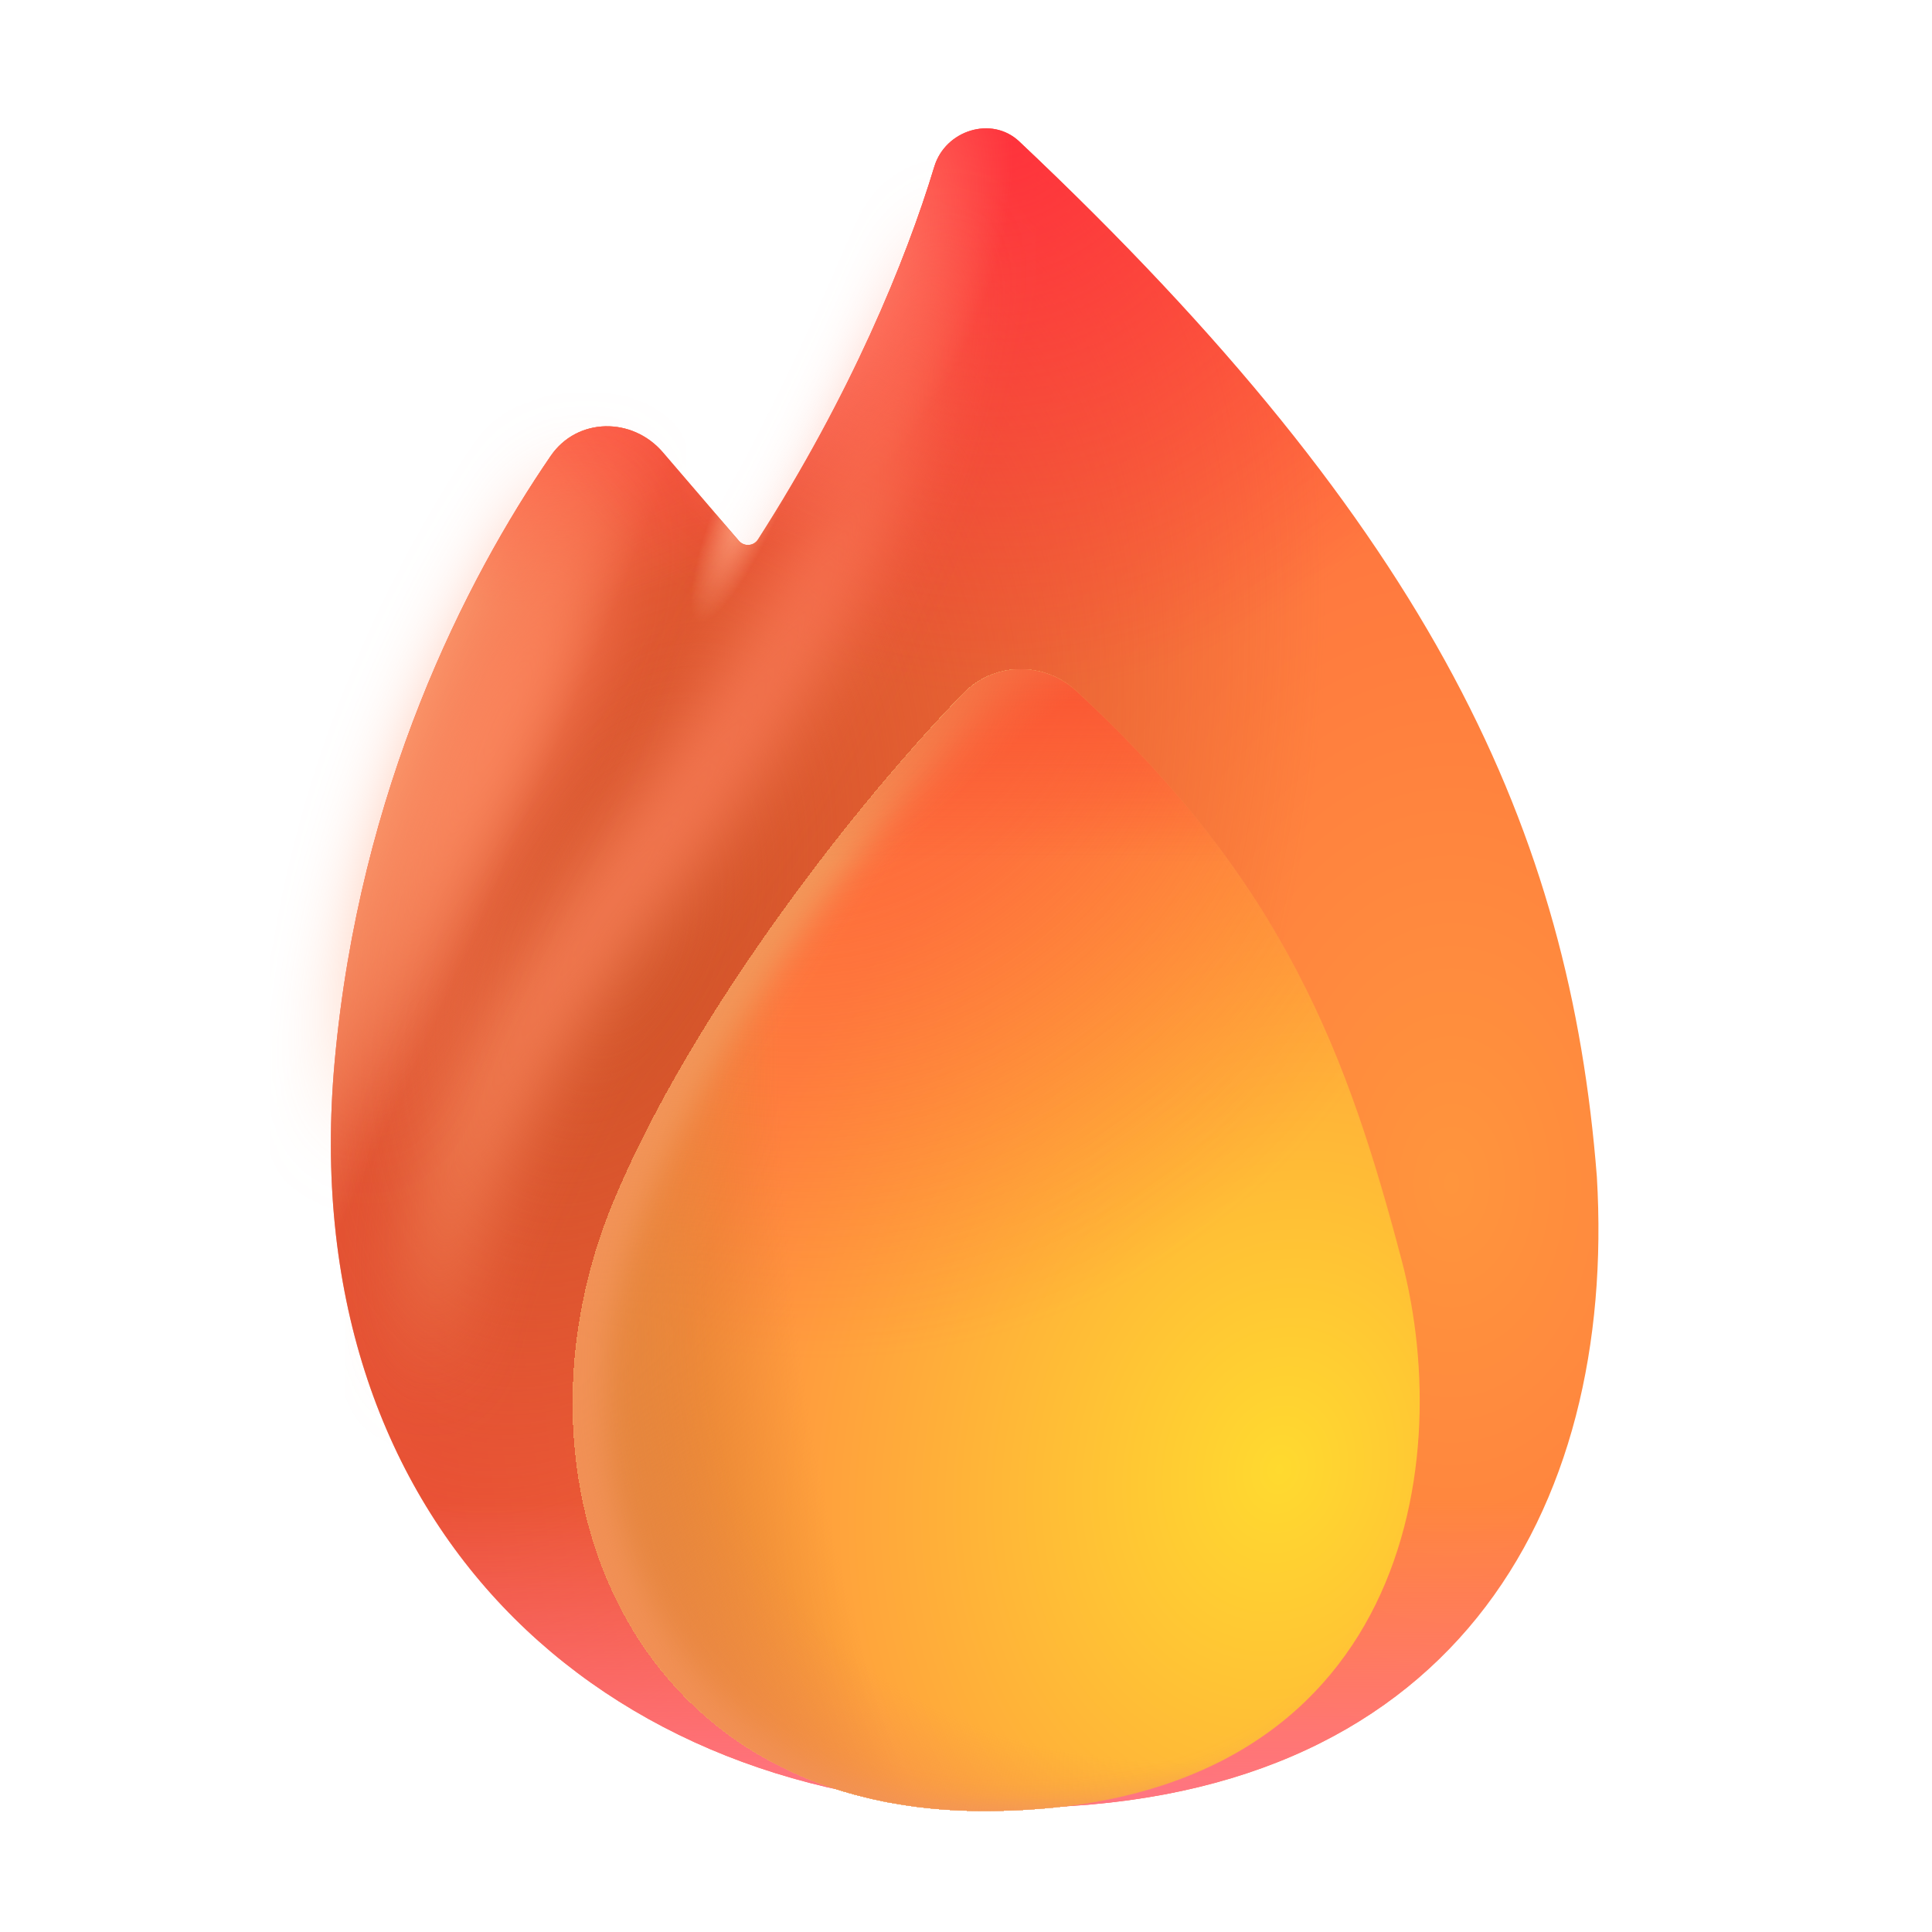
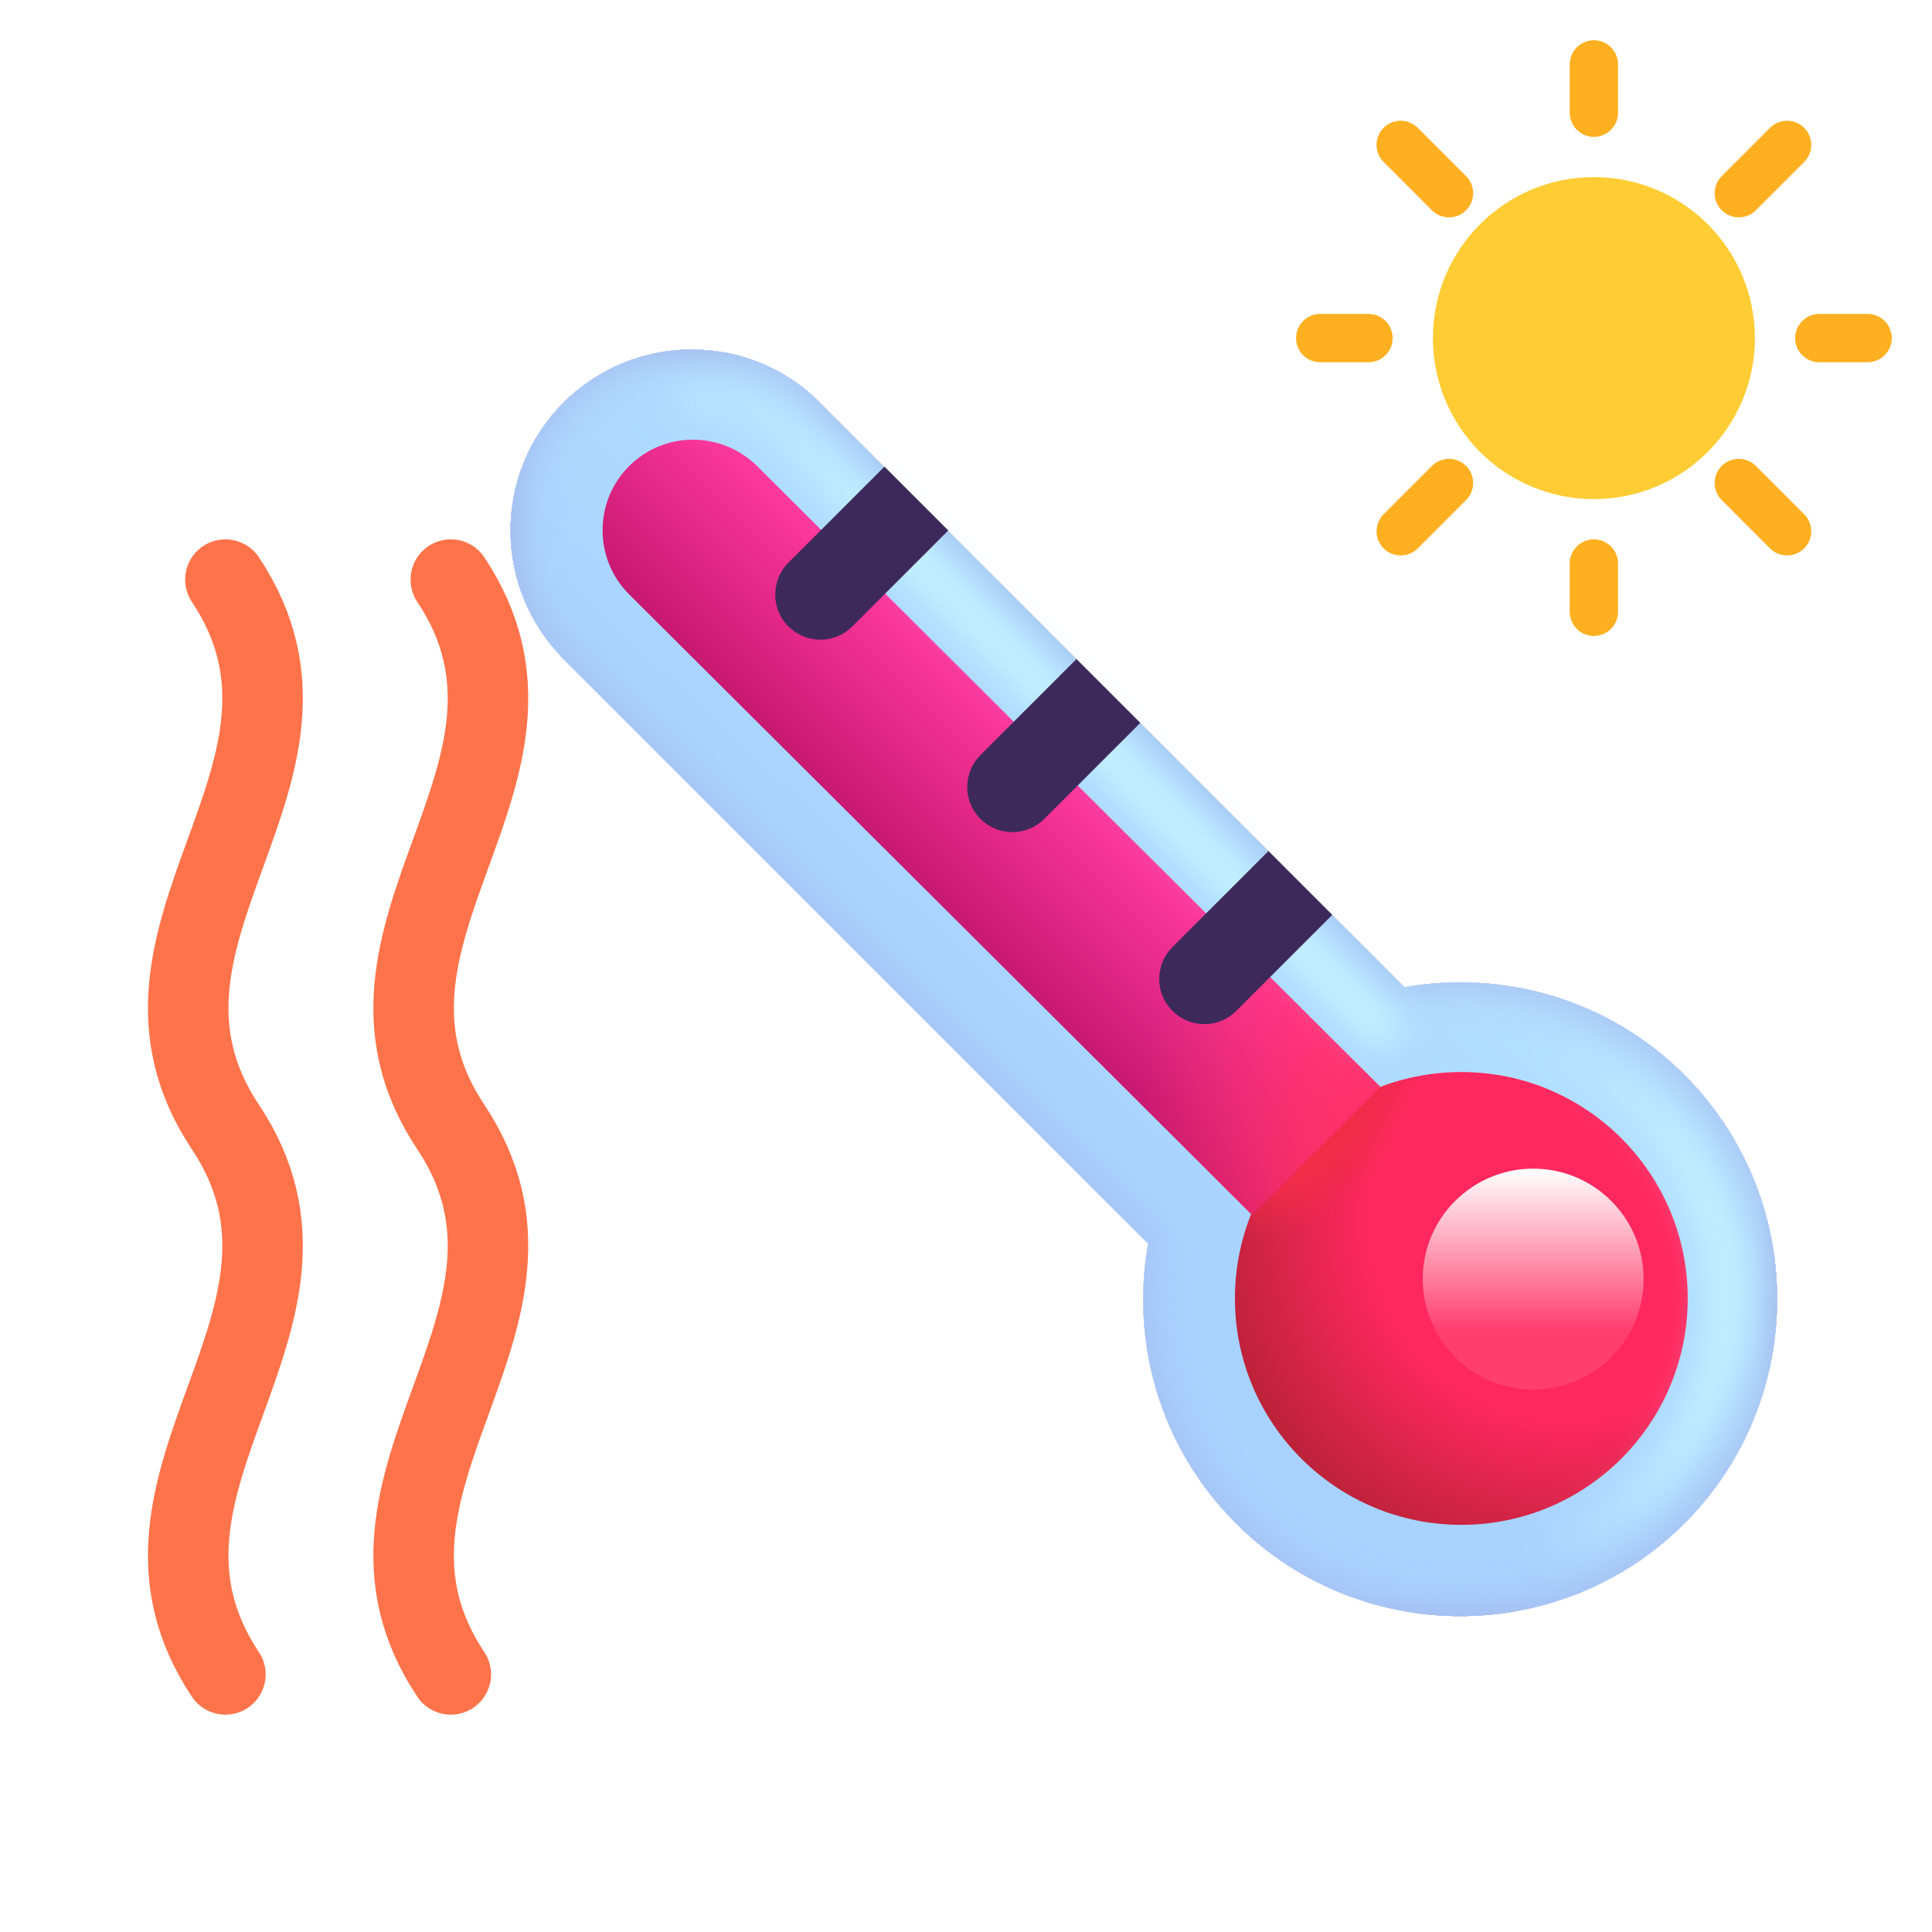
- <svg xmlns="http://www.w3.org/2000/svg" width="32" height="32" viewBox="0 0 32 32" fill="none">
-   <path d="M12.555 8.935C14.092 6.538 15.002 4.324 15.476 2.758C15.658 2.158 16.426 1.913 16.882 2.343C23.755 8.824 26.001 13.772 26.449 19.491C26.777 25.022 24.059 29.944 16.762 29.944C9.911 29.944 4.855 25.163 5.543 17.585C5.954 13.056 7.715 9.605 9.122 7.551C9.56 6.912 10.473 6.903 10.978 7.491L12.237 8.957C12.324 9.058 12.483 9.047 12.555 8.935Z" fill="url(#paint0_radial_18_15821)" />
-   <path d="M12.555 8.935C14.092 6.538 15.002 4.324 15.476 2.758C15.658 2.158 16.426 1.913 16.882 2.343C23.755 8.824 26.001 13.772 26.449 19.491C26.777 25.022 24.059 29.944 16.762 29.944C9.911 29.944 4.855 25.163 5.543 17.585C5.954 13.056 7.715 9.605 9.122 7.551C9.56 6.912 10.473 6.903 10.978 7.491L12.237 8.957C12.324 9.058 12.483 9.047 12.555 8.935Z" fill="url(#paint1_radial_18_15821)" />
-   <path d="M12.555 8.935C14.092 6.538 15.002 4.324 15.476 2.758C15.658 2.158 16.426 1.913 16.882 2.343C23.755 8.824 26.001 13.772 26.449 19.491C26.777 25.022 24.059 29.944 16.762 29.944C9.911 29.944 4.855 25.163 5.543 17.585C5.954 13.056 7.715 9.605 9.122 7.551C9.56 6.912 10.473 6.903 10.978 7.491L12.237 8.957C12.324 9.058 12.483 9.047 12.555 8.935Z" fill="url(#paint2_linear_18_15821)" />
-   <path d="M12.555 8.935C14.092 6.538 15.002 4.324 15.476 2.758C15.658 2.158 16.426 1.913 16.882 2.343C23.755 8.824 26.001 13.772 26.449 19.491C26.777 25.022 24.059 29.944 16.762 29.944C9.911 29.944 4.855 25.163 5.543 17.585C5.954 13.056 7.715 9.605 9.122 7.551C9.56 6.912 10.473 6.903 10.978 7.491L12.237 8.957C12.324 9.058 12.483 9.047 12.555 8.935Z" fill="url(#paint3_radial_18_15821)" />
-   <path d="M12.555 8.935C14.092 6.538 15.002 4.324 15.476 2.758C15.658 2.158 16.426 1.913 16.882 2.343C23.755 8.824 26.001 13.772 26.449 19.491C26.777 25.022 24.059 29.944 16.762 29.944C9.911 29.944 4.855 25.163 5.543 17.585C5.954 13.056 7.715 9.605 9.122 7.551C9.56 6.912 10.473 6.903 10.978 7.491L12.237 8.957C12.324 9.058 12.483 9.047 12.555 8.935Z" fill="url(#paint4_radial_18_15821)" />
-   <path d="M12.555 8.935C14.092 6.538 15.002 4.324 15.476 2.758C15.658 2.158 16.426 1.913 16.882 2.343C23.755 8.824 26.001 13.772 26.449 19.491C26.777 25.022 24.059 29.944 16.762 29.944C9.911 29.944 4.855 25.163 5.543 17.585C5.954 13.056 7.715 9.605 9.122 7.551C9.56 6.912 10.473 6.903 10.978 7.491L12.237 8.957C12.324 9.058 12.483 9.047 12.555 8.935Z" fill="url(#paint5_radial_18_15821)" />
-   <path d="M12.555 8.935C14.092 6.538 15.002 4.324 15.476 2.758C15.658 2.158 16.426 1.913 16.882 2.343C23.755 8.824 26.001 13.772 26.449 19.491C26.777 25.022 24.059 29.944 16.762 29.944C9.911 29.944 4.855 25.163 5.543 17.585C5.954 13.056 7.715 9.605 9.122 7.551C9.56 6.912 10.473 6.903 10.978 7.491L12.237 8.957C12.324 9.058 12.483 9.047 12.555 8.935Z" fill="url(#paint6_radial_18_15821)" />
-   <path d="M12.555 8.935C14.092 6.538 15.002 4.324 15.476 2.758C15.658 2.158 16.426 1.913 16.882 2.343C23.755 8.824 26.001 13.772 26.449 19.491C26.777 25.022 24.059 29.944 16.762 29.944C9.911 29.944 4.855 25.163 5.543 17.585C5.954 13.056 7.715 9.605 9.122 7.551C9.56 6.912 10.473 6.903 10.978 7.491L12.237 8.957C12.324 9.058 12.483 9.047 12.555 8.935Z" fill="url(#paint7_radial_18_15821)" />
-   <g filter="url(#filter0_i_18_15821)">
-     <path d="M10.178 19.877C11.48 16.778 14.153 13.348 15.957 11.488C16.467 10.962 17.291 10.952 17.83 11.449C21.291 14.638 22.333 17.521 23.217 20.877C24.137 24.369 23.217 29.995 16.296 29.995C10.335 29.995 8.27 24.417 10.178 19.877Z" fill="url(#paint8_radial_18_15821)" />
-     <path d="M10.178 19.877C11.48 16.778 14.153 13.348 15.957 11.488C16.467 10.962 17.291 10.952 17.83 11.449C21.291 14.638 22.333 17.521 23.217 20.877C24.137 24.369 23.217 29.995 16.296 29.995C10.335 29.995 8.27 24.417 10.178 19.877Z" fill="url(#paint9_radial_18_15821)" />
-     <path d="M10.178 19.877C11.48 16.778 14.153 13.348 15.957 11.488C16.467 10.962 17.291 10.952 17.83 11.449C21.291 14.638 22.333 17.521 23.217 20.877C24.137 24.369 23.217 29.995 16.296 29.995C10.335 29.995 8.27 24.417 10.178 19.877Z" fill="url(#paint10_radial_18_15821)" />
+ <svg xmlns="http://www.w3.org/2000/svg" viewBox="0 0 120 120">
+   <path d="M14 104 C6 92 22 82 14 70 C6 58 22 48 14 36" fill="none" stroke="#ff5a2a" stroke-width="5" stroke-linecap="round" opacity="0.85" />
+   <path d="M28 104 C20 92 36 82 28 70 C20 58 36 48 28 36" fill="none" stroke="#ff5a2a" stroke-width="5" stroke-linecap="round" opacity="0.85" />
+   <g fill="none" transform="translate(26 16) scale(2.8125) translate(-0.0 -0.0)">
+     <g filter="url(#tfilter0_i_18_14664)">
+       <path d="M21.773 16.113L8.862 3.202C7.302 1.642 4.772 1.642 3.202 3.202C1.642 4.762 1.642 7.292 3.202 8.862L16.113 21.773C15.723 23.953 16.372 26.273 18.052 27.953C20.782 30.683 25.223 30.683 27.953 27.953C30.683 25.223 30.683 20.782 27.953 18.052C26.273 16.372 23.953 15.732 21.773 16.113Z" fill="url(#tpaint0_linear_18_14664)" />
+     </g>
+     <path d="M23.028 27.986C25.79 27.986 28.028 25.748 28.028 22.986C28.028 20.225 25.79 17.986 23.028 17.986C20.267 17.986 18.028 20.225 18.028 22.986C18.028 25.748 20.267 27.986 23.028 27.986Z" fill="url(#tpaint1_radial_18_14664)" />
+     <path d="M23.028 27.986C25.79 27.986 28.028 25.748 28.028 22.986C28.028 20.225 25.79 17.986 23.028 17.986C20.267 17.986 18.028 20.225 18.028 22.986C18.028 25.748 20.267 27.986 23.028 27.986Z" fill="url(#tpaint2_radial_18_14664)" />
+     <path d="M4.648 4.606C3.868 5.386 3.868 6.656 4.648 7.436L18.404 21.14L21.234 18.309L7.478 4.606C6.688 3.826 5.428 3.826 4.648 4.606Z" fill="url(#tpaint3_linear_18_14664)" />
+     <path d="M4.648 4.606C3.868 5.386 3.868 6.656 4.648 7.436L18.404 21.14L21.234 18.309L7.478 4.606C6.688 3.826 5.428 3.826 4.648 4.606Z" fill="url(#tpaint4_radial_18_14664)" />
+     <path d="M24.615 24.997C25.962 24.997 27.053 23.905 27.053 22.558C27.053 21.212 25.962 20.12 24.615 20.12C23.268 20.12 22.176 21.212 22.176 22.558C22.176 23.905 23.268 24.997 24.615 24.997Z" fill="url(#tpaint5_linear_18_14664)" />
+     <g filter="url(#tfilter1_f_18_14664)">
+       <path d="M6.089 3.141C6.438 3.032 7.383 3.06 8.37 4.047C9.358 5.035 17.365 13.105 21.245 17.016" stroke="url(#tpaint6_linear_18_14664)" stroke-width="0.75" stroke-linecap="round" />
+     </g>
+     <path d="M16.648 15.226L18.768 13.106L20.178 14.516L18.058 16.636C17.668 17.026 17.038 17.026 16.648 16.636C16.258 16.246 16.258 15.616 16.648 15.226Z" fill="#3D2A5B" />
+     <path d="M12.408 10.986L14.528 8.866L15.938 10.276L13.818 12.396C13.428 12.786 12.798 12.786 12.408 12.396C12.018 12.006 12.018 11.376 12.408 10.986Z" fill="#3D2A5B" />
+     <path d="M8.168 6.736L10.288 4.616L11.698 6.026L9.578 8.146C9.188 8.536 8.558 8.536 8.168 8.146C7.778 7.766 7.778 7.126 8.168 6.736Z" fill="#3D2A5B" />
+     <g filter="url(#tfilter2_f_18_14664)">
+       <path d="M23.028 28.833C26.257 28.833 28.875 26.215 28.875 22.986C28.875 19.757 26.257 17.14 23.028 17.14" stroke="url(#tpaint7_linear_18_14664)" stroke-width="0.75" stroke-linecap="round" />
+     </g>
+     <defs>
+       <filter id="tfilter0_i_18_14664" x="2.032" y="2.032" width="27.968" height="27.968" filterUnits="userSpaceOnUse" color-interpolation-filters="sRGB">
+         <feFlood flood-opacity="0" result="BackgroundImageFix" />
+         <feBlend mode="normal" in="SourceGraphic" in2="BackgroundImageFix" result="shape" />
+         <feColorMatrix in="SourceAlpha" type="matrix" values="0 0 0 0 0 0 0 0 0 0 0 0 0 0 0 0 0 0 127 0" result="hardAlpha" />
+         <feOffset />
+         <feGaussianBlur stdDeviation="0.5" />
+         <feComposite in2="hardAlpha" operator="arithmetic" k2="-1" k3="1" />
+         <feColorMatrix type="matrix" values="0 0 0 0 0.643 0 0 0 0 0.722 0 0 0 0 0.929 0 0 0 1 0" />
+         <feBlend mode="normal" in2="shape" result="effect1_innerShadow_18_14664" />
+       </filter>
+       <filter id="tfilter1_f_18_14664" x="4.964" y="1.972" width="17.406" height="16.169" filterUnits="userSpaceOnUse" color-interpolation-filters="sRGB">
+         <feFlood flood-opacity="0" result="BackgroundImageFix" />
+         <feBlend mode="normal" in="SourceGraphic" in2="BackgroundImageFix" result="shape" />
+         <feGaussianBlur stdDeviation="0.375" result="effect1_foregroundBlur_18_14664" />
+       </filter>
+       <filter id="tfilter2_f_18_14664" x="21.903" y="16.015" width="8.096" height="13.943" filterUnits="userSpaceOnUse" color-interpolation-filters="sRGB">
+         <feFlood flood-opacity="0" result="BackgroundImageFix" />
+         <feBlend mode="normal" in="SourceGraphic" in2="BackgroundImageFix" result="shape" />
+         <feGaussianBlur stdDeviation="0.375" result="effect1_foregroundBlur_18_14664" />
+       </filter>
+       <linearGradient id="tpaint0_linear_18_14664" x1="16.673" y1="22.13" x2="22.648" y2="15.746" gradientUnits="userSpaceOnUse">
+         <stop offset="0.021" stop-color="#A8D2FF" />
+         <stop offset="1" stop-color="#B1DFFF" />
+       </linearGradient>
+       <radialGradient id="tpaint1_radial_18_14664" cx="0" cy="0" r="1" gradientUnits="userSpaceOnUse" gradientTransform="translate(25.432 21.2451) rotate(157.855) scale(7.99354 7.99354)">
+         <stop offset="0.552" stop-color="#FF285E" />
+         <stop offset="1" stop-color="#BC2238" />
+       </radialGradient>
+       <radialGradient id="tpaint2_radial_18_14664" cx="0" cy="0" r="1" gradientUnits="userSpaceOnUse" gradientTransform="translate(19.712 19.3555) rotate(45.6161) scale(1.67933 2.85078)">
+         <stop offset="0.406" stop-color="#F12D4A" />
+         <stop offset="1" stop-color="#F12D4A" stop-opacity="0" />
+       </radialGradient>
+       <linearGradient id="tpaint3_linear_18_14664" x1="11.009" y1="13.793" x2="13.837" y2="10.964" gradientUnits="userSpaceOnUse">
+         <stop stop-color="#C81871" />
+         <stop offset="1" stop-color="#FF389D" />
+       </linearGradient>
+       <radialGradient id="tpaint4_radial_18_14664" cx="0" cy="0" r="1" gradientUnits="userSpaceOnUse" gradientTransform="translate(20.7334 20.2748) rotate(-175.285) scale(4.97069 9.43537)">
+         <stop stop-color="#FF3262" />
+         <stop offset="1" stop-color="#FF3262" stop-opacity="0" />
+       </radialGradient>
+       <linearGradient id="tpaint5_linear_18_14664" x1="23.747" y1="20.12" x2="23.747" y2="24.997" gradientUnits="userSpaceOnUse">
+         <stop stop-color="white" />
+         <stop offset="0.733" stop-color="white" stop-opacity="0.1" />
+       </linearGradient>
+       <linearGradient id="tpaint6_linear_18_14664" x1="4.37" y1="1.391" x2="10.111" y2="21.076" gradientUnits="userSpaceOnUse">
+         <stop stop-color="#C8F6FF" stop-opacity="0" />
+         <stop offset="0.322" stop-color="#C8F6FF" />
+       </linearGradient>
+       <linearGradient id="tpaint7_linear_18_14664" x1="24.722" y1="22.18" x2="29.265" y2="22.179" gradientUnits="userSpaceOnUse">
+         <stop stop-color="#C8F6FF" stop-opacity="0" />
+         <stop offset="0.99" stop-color="#C8F6FF" />
+       </linearGradient>
+     </defs>
  </g>
-   <path d="M10.178 19.877C11.48 16.778 14.153 13.348 15.957 11.488C16.467 10.962 17.291 10.952 17.83 11.449C21.291 14.638 22.333 17.521 23.217 20.877C24.137 24.369 23.217 29.995 16.296 29.995C10.335 29.995 8.27 24.417 10.178 19.877Z" fill="url(#paint11_linear_18_15821)" />
-   <path d="M10.178 19.877C11.48 16.778 14.153 13.348 15.957 11.488C16.467 10.962 17.291 10.952 17.83 11.449C21.291 14.638 22.333 17.521 23.217 20.877C24.137 24.369 23.217 29.995 16.296 29.995C10.335 29.995 8.27 24.417 10.178 19.877Z" fill="url(#paint12_radial_18_15821)" />
-   <g filter="url(#filter1_f_18_15821)">
-     <path d="M11.814 11.539C14.129 8.149 15.483 4.481 15.897 3.577C15.294 8.211 13.536 11.605 10.229 15.975C7.583 19.471 7.105 22.463 7.128 23.192C6.301 17.63 8.919 15.776 11.814 11.539Z" fill="url(#paint13_linear_18_15821)" />
+   <circle cx="99" cy="21" r="10" fill="#ffcc33" />
+   <g stroke="#ffb020" stroke-width="3" stroke-linecap="round">
+     <path d="M99 4 V7 M99 35 V38 M82 21 H85 M113 21 H116 M87 9 L90 12 M108 30 L111 33 M111 9 L108 12 M87 33 L90 30" />
  </g>
-   <g filter="url(#filter2_f_18_15821)">
-     <path d="M9.814 7.874C8.514 9.488 5.929 13.964 5.993 18.958C7.275 13.836 10.269 12.222 9.814 7.874Z" fill="url(#paint14_linear_18_15821)" />
-   </g>
-   <defs>
-     <filter id="filter0_i_18_15821" x="9.49" y="11.085" width="14.525" height="18.91" filterUnits="userSpaceOnUse" color-interpolation-filters="sRGB">
-       <feFlood flood-opacity="0" result="BackgroundImageFix" />
-       <feBlend mode="normal" in="SourceGraphic" in2="BackgroundImageFix" result="shape" />
-       <feColorMatrix in="SourceAlpha" type="matrix" values="0 0 0 0 0 0 0 0 0 0 0 0 0 0 0 0 0 0 127 0" result="hardAlpha" />
-       <feOffset dx="0.5" />
-       <feGaussianBlur stdDeviation="0.25" />
-       <feComposite in2="hardAlpha" operator="arithmetic" k2="-1" k3="1" />
-       <feColorMatrix type="matrix" values="0 0 0 0 0.953 0 0 0 0 0.616 0 0 0 0 0.365 0 0 0 1 0" />
-       <feBlend mode="normal" in2="shape" result="effect1_innerShadow_18_15821" />
-     </filter>
-     <filter id="filter1_f_18_15821" x="5.723" y="2.327" width="11.424" height="22.115" filterUnits="userSpaceOnUse" color-interpolation-filters="sRGB">
-       <feFlood flood-opacity="0" result="BackgroundImageFix" />
-       <feBlend mode="normal" in="SourceGraphic" in2="BackgroundImageFix" result="shape" />
-       <feGaussianBlur stdDeviation="0.625" result="effect1_foregroundBlur_18_15821" />
-     </filter>
-     <filter id="filter2_f_18_15821" x="4.492" y="6.374" width="6.868" height="14.084" filterUnits="userSpaceOnUse" color-interpolation-filters="sRGB">
-       <feFlood flood-opacity="0" result="BackgroundImageFix" />
-       <feBlend mode="normal" in="SourceGraphic" in2="BackgroundImageFix" result="shape" />
-       <feGaussianBlur stdDeviation="0.75" result="effect1_foregroundBlur_18_15821" />
-     </filter>
-     <radialGradient id="paint0_radial_18_15821" cx="0" cy="0" r="1" gradientUnits="userSpaceOnUse" gradientTransform="translate(24.0023 19.72) rotate(-179.474) scale(17.0988 25.7861)">
-       <stop stop-color="#FF953D" />
-       <stop offset="1" stop-color="#FF5141" />
-     </radialGradient>
-     <radialGradient id="paint1_radial_18_15821" cx="0" cy="0" r="1" gradientUnits="userSpaceOnUse" gradientTransform="translate(10.3724 15.6549) rotate(-157.937) scale(10.3441 17.8495)">
-       <stop stop-color="#CE5327" />
-       <stop offset="1" stop-color="#CE5327" stop-opacity="0" />
-     </radialGradient>
-     <linearGradient id="paint2_linear_18_15821" x1="18.336" y1="29.944" x2="18.336" y2="24.846" gradientUnits="userSpaceOnUse">
-       <stop stop-color="#FF7583" />
-       <stop offset="1" stop-color="#FF7583" stop-opacity="0" />
-     </linearGradient>
-     <radialGradient id="paint3_radial_18_15821" cx="0" cy="0" r="1" gradientUnits="userSpaceOnUse" gradientTransform="translate(4.95718 14.3914) rotate(24.0149) scale(3.10465 25.6991)">
-       <stop stop-color="#FFAA7B" />
-       <stop offset="1" stop-color="#FFAA7B" stop-opacity="0" />
-     </radialGradient>
-     <radialGradient id="paint4_radial_18_15821" cx="0" cy="0" r="1" gradientUnits="userSpaceOnUse" gradientTransform="translate(9.31032 6.25095) rotate(77.3196) scale(3.84035 4.79187)">
-       <stop stop-color="#FF5E47" />
-       <stop offset="1" stop-color="#FF5E47" stop-opacity="0" />
-     </radialGradient>
-     <radialGradient id="paint5_radial_18_15821" cx="0" cy="0" r="1" gradientUnits="userSpaceOnUse" gradientTransform="translate(16.429 1.36584) rotate(87.8819) scale(10.1374 9.38321)">
-       <stop stop-color="#FF2F3C" />
-       <stop offset="1" stop-color="#FF2F3C" stop-opacity="0" />
-     </radialGradient>
-     <radialGradient id="paint6_radial_18_15821" cx="0" cy="0" r="1" gradientUnits="userSpaceOnUse" gradientTransform="translate(13.9 4.79911) rotate(25.3285) scale(2.29895 4.61352)">
-       <stop stop-color="#FF846C" />
-       <stop offset="1" stop-color="#FF846C" stop-opacity="0" />
-     </radialGradient>
-     <radialGradient id="paint7_radial_18_15821" cx="0" cy="0" r="1" gradientUnits="userSpaceOnUse" gradientTransform="translate(12.4577 8.20959) rotate(113.224) scale(2.27837 0.522116)">
-       <stop stop-color="#FFA682" />
-       <stop offset="1" stop-color="#FFA682" stop-opacity="0" />
-     </radialGradient>
-     <radialGradient id="paint8_radial_18_15821" cx="0" cy="0" r="1" gradientUnits="userSpaceOnUse" gradientTransform="translate(21.2046 24.3762) rotate(-168.558) scale(10.0291 12.4891)">
-       <stop stop-color="#FFDA2F" />
-       <stop offset="1" stop-color="#FF8E41" />
-     </radialGradient>
-     <radialGradient id="paint9_radial_18_15821" cx="0" cy="0" r="1" gradientUnits="userSpaceOnUse" gradientTransform="translate(12.4013 8.59263) rotate(69.0442) scale(14.1425 12.2879)">
-       <stop stop-color="#FD5639" />
-       <stop offset="1" stop-color="#FE5533" stop-opacity="0" />
-     </radialGradient>
-     <radialGradient id="paint10_radial_18_15821" cx="0" cy="0" r="1" gradientUnits="userSpaceOnUse" gradientTransform="translate(19.239 20.6289) rotate(174.239) scale(9.79866 23.9914)">
-       <stop offset="0.628" stop-color="#D7812D" stop-opacity="0" />
-       <stop offset="1" stop-color="#D7812D" />
-     </radialGradient>
-     <linearGradient id="paint11_linear_18_15821" x1="16.503" y1="10.612" x2="16.503" y2="14.259" gradientUnits="userSpaceOnUse">
-       <stop stop-color="#F95131" />
-       <stop offset="1" stop-color="#F95131" stop-opacity="0" />
-     </linearGradient>
-     <radialGradient id="paint12_radial_18_15821" cx="0" cy="0" r="1" gradientUnits="userSpaceOnUse" gradientTransform="translate(22.9857 18.8023) rotate(143.063) scale(16.0546 11.6174)">
-       <stop offset="0.772" stop-color="#F18A52" stop-opacity="0" />
-       <stop offset="1" stop-color="#F18A52" />
-     </radialGradient>
-     <linearGradient id="paint13_linear_18_15821" x1="14.996" y1="4.255" x2="7.655" y2="22.732" gradientUnits="userSpaceOnUse">
-       <stop stop-color="#FF7558" />
-       <stop offset="1" stop-color="#F38758" />
-     </linearGradient>
-     <linearGradient id="paint14_linear_18_15821" x1="9.541" y1="8.144" x2="5.582" y2="19.479" gradientUnits="userSpaceOnUse">
-       <stop stop-color="#FF815B" />
-       <stop offset="1" stop-color="#FF9C6D" />
-     </linearGradient>
-   </defs>
</svg>
